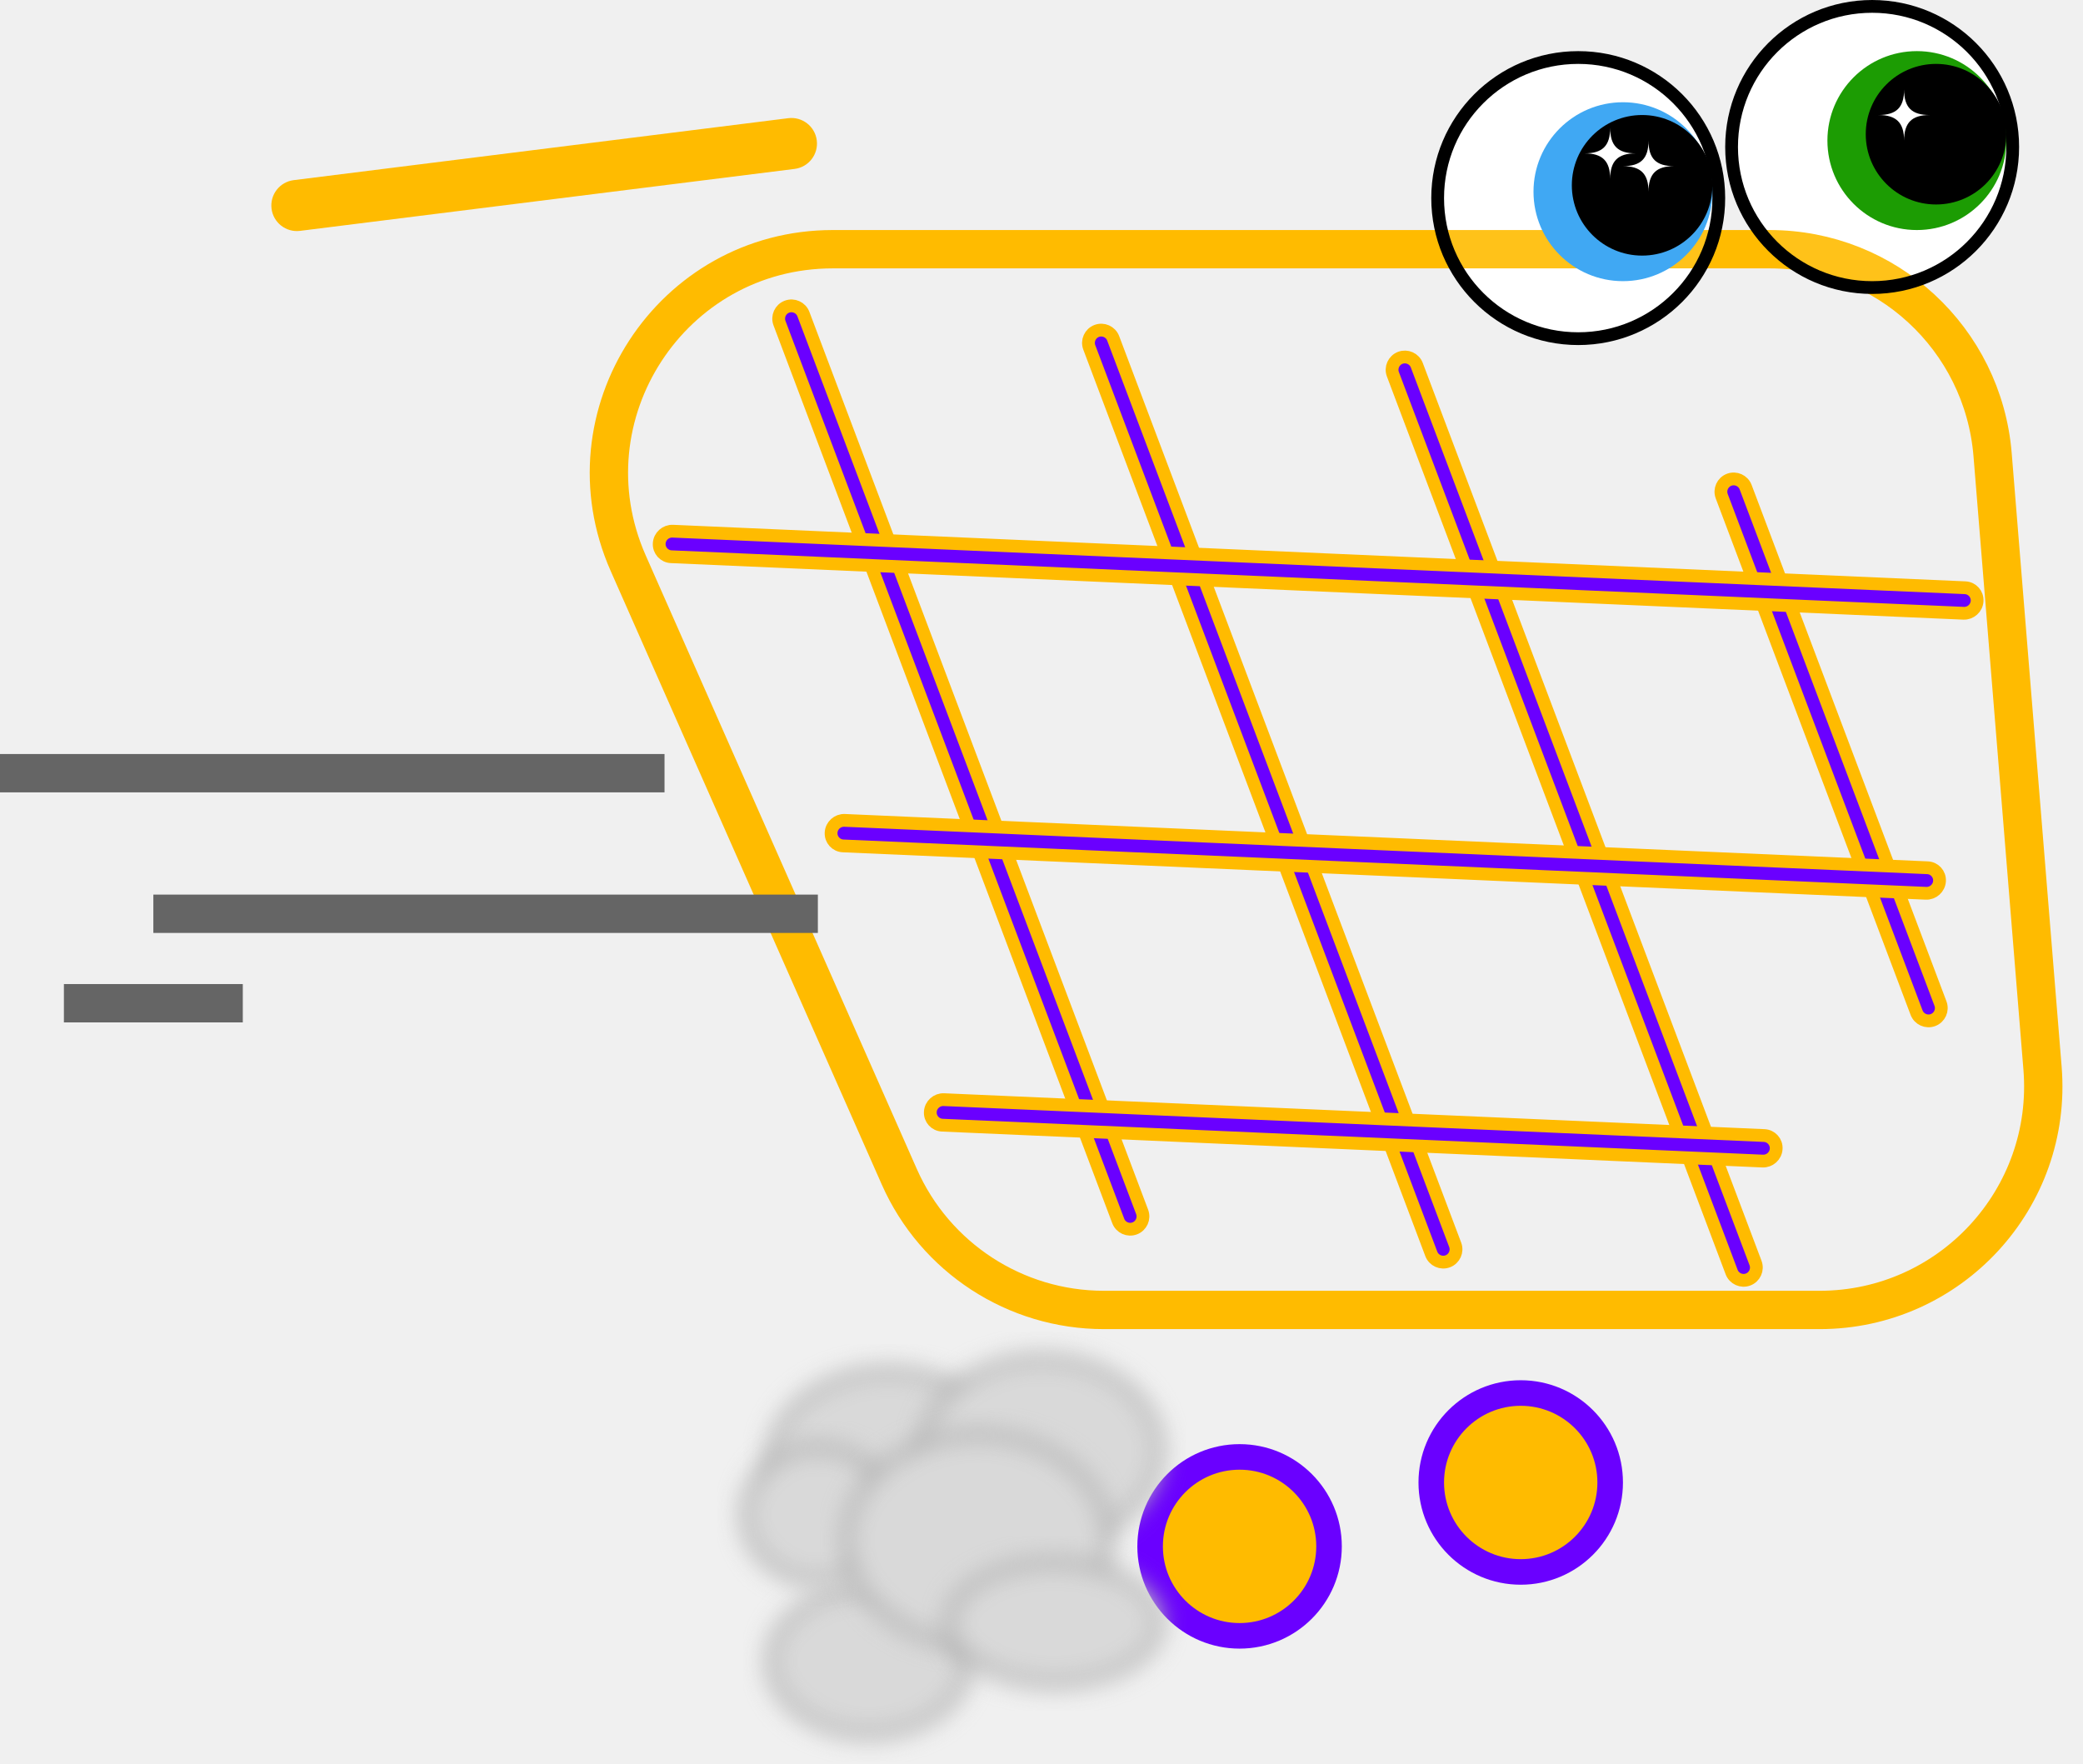
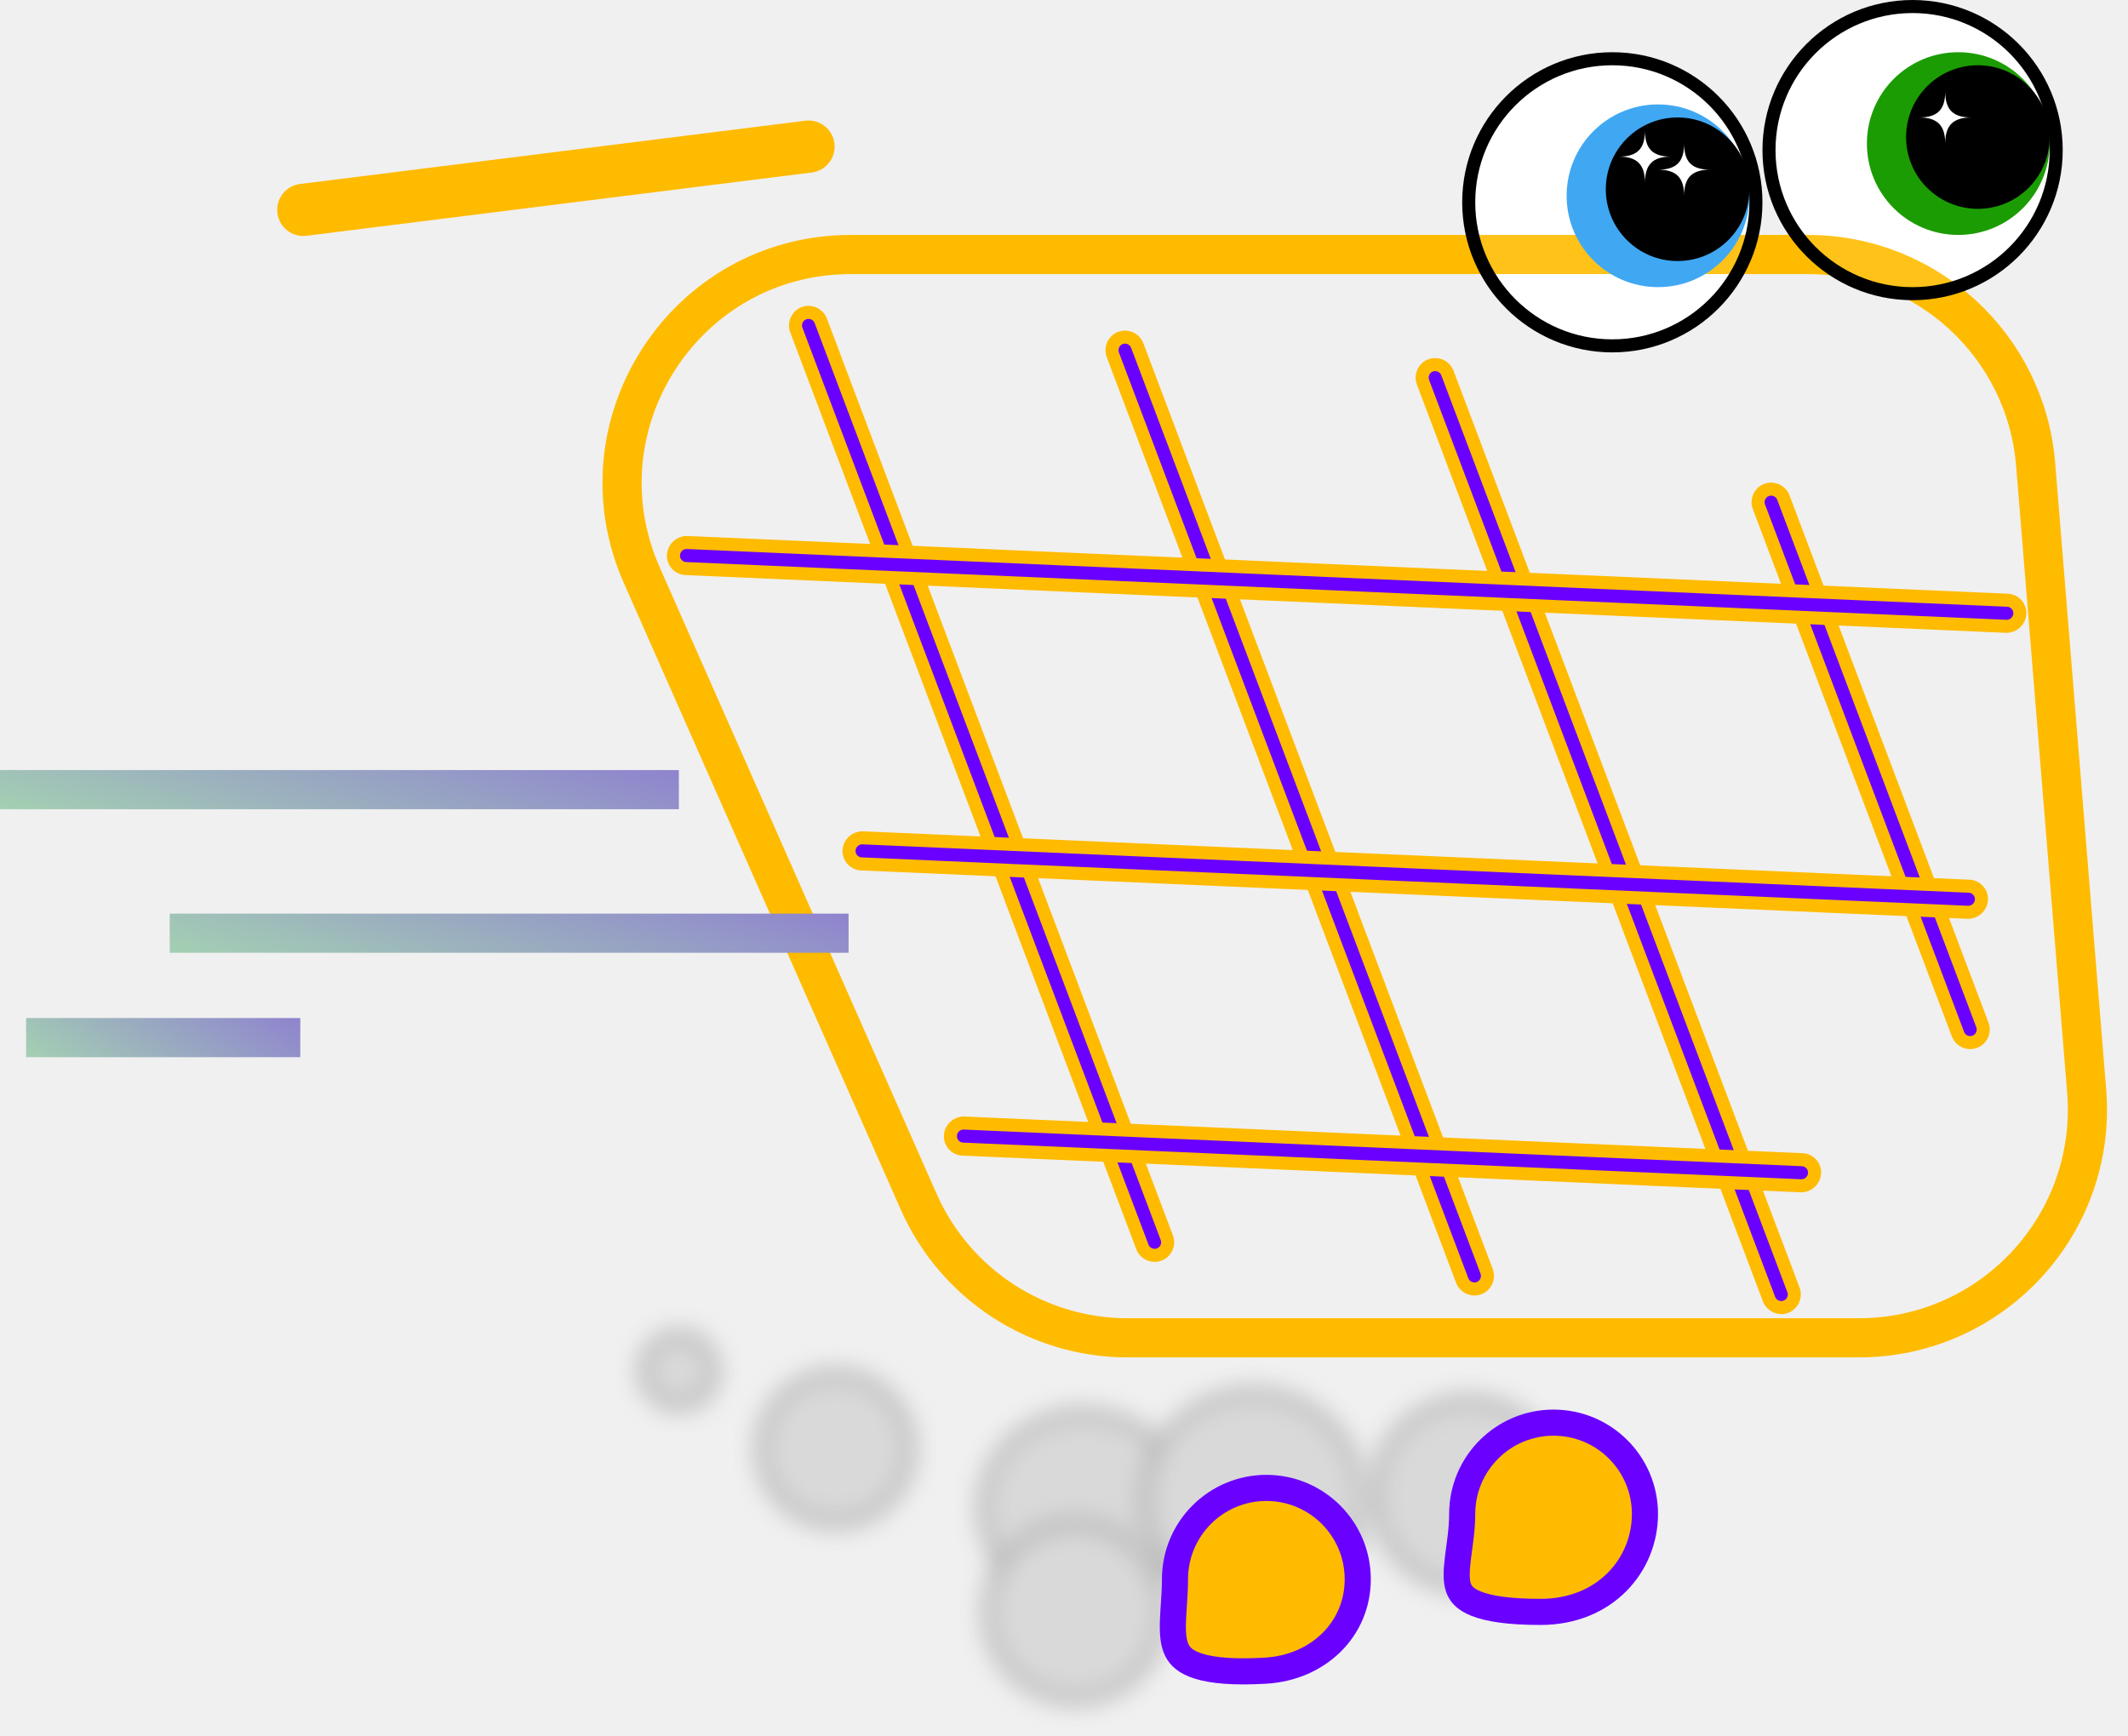
- <svg xmlns="http://www.w3.org/2000/svg" width="163" height="138" viewBox="0 0 163 138" fill="none">
+ <svg xmlns="http://www.w3.org/2000/svg" width="163" height="133" viewBox="0 0 163 133" fill="none">
+   <g filter="url(#filter0_f_99_134)">
+     <circle cx="112.5" cy="114.5" r="7.5" fill="#D9D9D9" />
+     <circle cx="112.5" cy="114.5" r="7.25" stroke="#979797" stroke-width="0.5" />
+   </g>
+   <g filter="url(#filter1_f_99_134)">
+     <ellipse cx="83" cy="115.5" rx="8" ry="7.5" fill="#D9D9D9" />
+     <path d="M83 108.25C87.296 108.25 90.75 111.511 90.75 115.5C90.75 119.489 87.296 122.75 83 122.75C78.704 122.75 75.25 119.489 75.25 115.5C75.25 111.511 78.704 108.25 83 108.25Z" stroke="#979797" stroke-width="0.5" />
+   </g>
+   <g filter="url(#filter2_f_99_134)">
+     <ellipse cx="96.01" cy="114.931" rx="8.584" ry="8.5" transform="rotate(2.95003 96.0103 114.931)" fill="#D9D9D9" />
+     <path d="M96.435 106.691C101.034 106.928 104.567 110.811 104.333 115.359C104.099 119.907 100.185 123.407 95.585 123.17C90.987 122.932 87.453 119.05 87.687 114.502C87.921 109.954 91.836 106.455 96.435 106.691Z" stroke="#979797" stroke-width="0.5" />
+   </g>
+   <g filter="url(#filter3_f_99_134)">
+     <circle cx="64" cy="111" r="6" fill="#D9D9D9" />
+     <circle cx="64" cy="111" r="5.75" stroke="#979797" stroke-width="0.5" />
+   </g>
+   <g filter="url(#filter4_f_99_134)">
+     <path d="M89.362 123.5C89.362 127.366 86.228 130.5 82.362 130.5C78.496 130.5 75.362 127.366 75.362 123.5C75.362 119.634 78.496 116.5 82.362 116.5C86.228 116.5 89.362 119.634 89.362 123.5Z" fill="#D9D9D9" />
+     <path d="M82.362 116.75C86.09 116.75 89.112 119.772 89.112 123.5C89.112 127.228 86.09 130.25 82.362 130.25C78.634 130.25 75.612 127.228 75.612 123.5C75.612 119.772 78.634 116.75 82.362 116.75Z" stroke="#979797" stroke-width="0.5" />
+   </g>
  <circle cx="123.5" cy="15.5" r="11.5" fill="white" />
  <circle cx="146.5" cy="11.5" r="11.5" fill="white" />
  <rect x="62.516" y="23.644" width="77.084" height="2" rx="1" transform="rotate(69.3277 62.5156 23.6443)" fill="#6A00FF" stroke="#FFBB00" />
  <rect x="110.516" y="27.644" width="77.084" height="2" rx="1" transform="rotate(69.3277 110.516 27.6443)" fill="#6A00FF" stroke="#FFBB00" />
  <rect x="86.758" y="25.541" width="77.809" height="2" rx="1" transform="rotate(69.3277 86.7576 25.5408)" fill="#6A00FF" stroke="#FFBB00" />
  <rect x="136.248" y="37.186" width="45.187" height="2" rx="1" transform="rotate(69.3277 136.248 37.1863)" fill="#6A00FF" stroke="#FFBB00" />
  <rect x="0.528" y="-0.477" width="103.227" height="2.001" rx="1.001" transform="matrix(0.999045 0.0437026 0.057551 -0.998343 51.028 43.0193)" fill="#6A00FF" stroke="#FFBB00" />
  <rect x="0.528" y="-0.477" width="66.254" height="2.001" rx="1.001" transform="matrix(0.999045 0.0437026 0.057551 -0.998343 72.2421 87.4995)" fill="#6A00FF" stroke="#FFBB00" />
  <rect x="0.528" y="-0.477" width="86.819" height="2.001" rx="1.001" transform="matrix(0.999045 0.0437026 0.057551 -0.998343 64.4782 65.6471)" fill="#6A00FF" stroke="#FFBB00" />
  <path d="M65.168 19.5H138.483C147.598 19.5 155.186 26.496 155.926 35.58L159.833 83.58C160.663 93.771 152.615 102.5 142.391 102.5H86.377C79.448 102.5 73.171 98.411 70.37 92.073L49.16 44.073C44.048 32.505 52.52 19.5 65.168 19.5Z" stroke="#FFBB00" stroke-width="3" />
-   <circle cx="97" cy="121" r="7" fill="#FFBB00" stroke="#6A00FF" stroke-width="2" />
+   <path d="M97 114C100.866 114 104 117.134 104 121C104 124.822 100.982 127.764 96.941 128.002C94.489 128.146 92.878 127.989 91.827 127.664C90.816 127.351 90.378 126.903 90.147 126.436C89.887 125.908 89.813 125.201 89.844 124.228C89.859 123.749 89.895 123.251 89.931 122.702C89.967 122.163 90 121.587 90 121C90 117.134 93.134 114 97 114Z" fill="#FFBB00" stroke="#6A00FF" stroke-width="2" />
  <circle cx="123.5" cy="15.5" r="11" fill="white" fill-opacity="0.1" stroke="black" />
-   <circle cx="119" cy="116" r="7" fill="#FFBB00" stroke="#6A00FF" stroke-width="2" />
+   <path d="M119 109C122.866 109 126 112.134 126 116C126 119.875 122.977 123.5 118 123.5C115.544 123.5 114.008 123.246 113.061 122.865C112.17 122.508 111.85 122.064 111.703 121.604C111.527 121.049 111.554 120.326 111.68 119.315C111.797 118.374 112 117.187 112 116C112 112.134 115.134 109 119 109Z" fill="#FFBB00" stroke="#6A00FF" stroke-width="2" />
  <circle cx="146.5" cy="11.5" r="11" fill="white" fill-opacity="0.1" stroke="black" />
  <circle cx="127" cy="15" r="7" fill="#40A8F3" />
  <circle cx="150" cy="11" r="7" fill="#1C9C03" />
  <circle cx="128.5" cy="14.5" r="5.5" fill="black" />
  <circle cx="151.5" cy="10.5" r="5.5" fill="black" />
-   <g filter="url(#filter2_f_96_94)">
-     <ellipse cx="69.5" cy="114.5" rx="9.5" ry="7.5" fill="#D9D9D9" />
-     <path d="M69.5 107.25C74.667 107.25 78.75 110.548 78.75 114.5C78.75 118.452 74.667 121.75 69.5 121.75C64.333 121.75 60.25 118.452 60.25 114.5C60.25 110.548 64.333 107.25 69.5 107.25Z" stroke="#979797" stroke-width="0.5" />
-   </g>
-   <g filter="url(#filter3_f_96_94)">
-     <ellipse cx="81.5" cy="113.5" rx="9.5" ry="7.5" fill="#D9D9D9" />
-     <path d="M81.5 106.25C86.667 106.25 90.75 109.548 90.75 113.5C90.75 117.452 86.667 120.75 81.5 120.75C76.333 120.75 72.25 117.452 72.25 113.5C72.25 109.548 76.333 106.25 81.5 106.25Z" stroke="#979797" stroke-width="0.5" />
-   </g>
-   <g filter="url(#filter4_f_96_94)">
-     <ellipse cx="68" cy="130" rx="8" ry="6" fill="#D9D9D9" />
-     <path d="M68 124.25C70.16 124.25 72.106 124.907 73.507 125.957C74.907 127.007 75.75 128.439 75.75 130C75.75 131.561 74.907 132.993 73.507 134.043C72.106 135.093 70.16 135.75 68 135.75C65.84 135.75 63.894 135.093 62.493 134.043C61.093 132.993 60.25 131.561 60.25 130C60.25 128.439 61.093 127.007 62.493 125.957C63.894 124.907 65.84 124.25 68 124.25Z" stroke="#979797" stroke-width="0.5" />
-   </g>
-   <g filter="url(#filter5_f_96_94)">
-     <ellipse cx="64" cy="118.5" rx="6" ry="5.5" fill="#D9D9D9" />
-     <path d="M64 113.25C67.197 113.25 69.75 115.621 69.75 118.5C69.75 121.379 67.197 123.75 64 123.75C60.803 123.75 58.25 121.379 58.25 118.5C58.25 115.621 60.803 113.25 64 113.25Z" stroke="#979797" stroke-width="0.5" />
-   </g>
-   <g filter="url(#filter6_f_96_94)">
-     <ellipse cx="76.5" cy="120.5" rx="10.5" ry="8.5" fill="#D9D9D9" />
-     <path d="M76.5 112.25C82.213 112.25 86.75 115.99 86.75 120.5C86.75 125.01 82.213 128.75 76.5 128.75C70.787 128.75 66.25 125.01 66.25 120.5C66.25 115.99 70.787 112.25 76.5 112.25Z" stroke="#979797" stroke-width="0.5" />
+   <g filter="url(#filter7_f_99_134)">
+     <circle cx="52" cy="105" r="3" fill="#D9D9D9" />
+     <circle cx="52" cy="105" r="2.75" stroke="#979797" stroke-width="0.5" />
  </g>
  <path d="M124 12C125.393 12 126 11.414 126 10C126 11.414 126.603 12 128 12C126.603 12 126 12.603 126 14C126 12.603 125.393 12 124 12Z" fill="white" />
  <path d="M147 9C148.393 9 149 8.414 149 7C149 8.414 149.603 9 151 9C149.603 9 149 9.603 149 11C149 9.603 148.393 9 147 9Z" fill="white" />
  <path d="M127 13C128.393 13 129 12.414 129 11C129 12.414 129.603 13 131 13C129.603 13 129 13.603 129 15C129 13.603 128.393 13 127 13Z" fill="white" />
-   <g filter="url(#filter7_f_96_94)">
-     <ellipse cx="82.5" cy="127" rx="8.5" ry="5" fill="#D9D9D9" />
-     <path d="M82.5 122.25C84.811 122.25 86.89 122.801 88.384 123.68C89.883 124.562 90.75 125.744 90.75 127C90.75 128.256 89.883 129.438 88.384 130.32C86.89 131.199 84.811 131.75 82.5 131.75C80.189 131.75 78.11 131.199 76.616 130.32C75.117 129.438 74.25 128.256 74.25 127C74.25 125.744 75.117 124.562 76.616 123.68C78.11 122.801 80.189 122.25 82.5 122.25Z" stroke="#979797" stroke-width="0.5" />
-   </g>
  <rect x="21" y="14.344" width="43" height="4" rx="2" transform="rotate(-7.13948 21 14.3443)" fill="#FFBB00" />
-   <rect x="12" y="70" width="52" height="3" fill="#656565" />
-   <rect y="59" width="52" height="3" fill="#656565" />
-   <rect x="5" y="77" width="14" height="3" fill="#656565" />
+   <rect y="59" width="52" height="3" fill="url(#paint0_linear_99_134)" />
+   <rect x="13" y="70" width="52" height="3" fill="url(#paint1_linear_99_134)" />
+   <rect x="2" y="78" width="21" height="3" fill="url(#paint2_linear_99_134)" />
  <defs>
-     <filter id="filter2_f_96_94" x="58.2" y="105.2" width="22.6" height="18.6" filterUnits="userSpaceOnUse" color-interpolation-filters="sRGB">
+     <filter id="filter0_f_99_134" x="103.2" y="105.2" width="18.6" height="18.6" filterUnits="userSpaceOnUse" color-interpolation-filters="sRGB">
      <feFlood flood-opacity="0" result="BackgroundImageFix" />
      <feBlend mode="normal" in="SourceGraphic" in2="BackgroundImageFix" result="shape" />
-       <feGaussianBlur stdDeviation="0.9" result="effect1_foregroundBlur_96_94" />
+       <feGaussianBlur stdDeviation="0.9" result="effect1_foregroundBlur_99_134" />
    </filter>
-     <filter id="filter3_f_96_94" x="70.2" y="104.2" width="22.6" height="18.6" filterUnits="userSpaceOnUse" color-interpolation-filters="sRGB">
+     <filter id="filter1_f_99_134" x="73.2" y="106.2" width="19.6" height="18.6" filterUnits="userSpaceOnUse" color-interpolation-filters="sRGB">
      <feFlood flood-opacity="0" result="BackgroundImageFix" />
      <feBlend mode="normal" in="SourceGraphic" in2="BackgroundImageFix" result="shape" />
-       <feGaussianBlur stdDeviation="0.9" result="effect1_foregroundBlur_96_94" />
+       <feGaussianBlur stdDeviation="0.9" result="effect1_foregroundBlur_99_134" />
    </filter>
-     <filter id="filter4_f_96_94" x="58.2" y="122.2" width="19.6" height="15.6" filterUnits="userSpaceOnUse" color-interpolation-filters="sRGB">
+     <filter id="filter2_f_99_134" x="85.626" y="104.63" width="20.768" height="20.601" filterUnits="userSpaceOnUse" color-interpolation-filters="sRGB">
      <feFlood flood-opacity="0" result="BackgroundImageFix" />
      <feBlend mode="normal" in="SourceGraphic" in2="BackgroundImageFix" result="shape" />
-       <feGaussianBlur stdDeviation="0.9" result="effect1_foregroundBlur_96_94" />
+       <feGaussianBlur stdDeviation="0.9" result="effect1_foregroundBlur_99_134" />
    </filter>
-     <filter id="filter5_f_96_94" x="56.2" y="111.2" width="15.6" height="14.6" filterUnits="userSpaceOnUse" color-interpolation-filters="sRGB">
+     <filter id="filter3_f_99_134" x="56.2" y="103.2" width="15.6" height="15.6" filterUnits="userSpaceOnUse" color-interpolation-filters="sRGB">
      <feFlood flood-opacity="0" result="BackgroundImageFix" />
      <feBlend mode="normal" in="SourceGraphic" in2="BackgroundImageFix" result="shape" />
-       <feGaussianBlur stdDeviation="0.9" result="effect1_foregroundBlur_96_94" />
+       <feGaussianBlur stdDeviation="0.9" result="effect1_foregroundBlur_99_134" />
    </filter>
-     <filter id="filter6_f_96_94" x="64.2" y="110.2" width="24.6" height="20.6" filterUnits="userSpaceOnUse" color-interpolation-filters="sRGB">
+     <filter id="filter4_f_99_134" x="73.562" y="114.7" width="17.6" height="17.6" filterUnits="userSpaceOnUse" color-interpolation-filters="sRGB">
      <feFlood flood-opacity="0" result="BackgroundImageFix" />
      <feBlend mode="normal" in="SourceGraphic" in2="BackgroundImageFix" result="shape" />
-       <feGaussianBlur stdDeviation="0.9" result="effect1_foregroundBlur_96_94" />
+       <feGaussianBlur stdDeviation="0.9" result="effect1_foregroundBlur_99_134" />
    </filter>
-     <filter id="filter7_f_96_94" x="72.2" y="120.2" width="20.6" height="13.6" filterUnits="userSpaceOnUse" color-interpolation-filters="sRGB">
+     <filter id="filter7_f_99_134" x="47.2" y="100.2" width="9.6" height="9.6" filterUnits="userSpaceOnUse" color-interpolation-filters="sRGB">
      <feFlood flood-opacity="0" result="BackgroundImageFix" />
      <feBlend mode="normal" in="SourceGraphic" in2="BackgroundImageFix" result="shape" />
-       <feGaussianBlur stdDeviation="0.9" result="effect1_foregroundBlur_96_94" />
+       <feGaussianBlur stdDeviation="0.9" result="effect1_foregroundBlur_99_134" />
    </filter>
+     <linearGradient id="paint0_linear_99_134" x1="20" y1="21.5" x2="6" y2="74" gradientUnits="userSpaceOnUse">
+       <stop stop-color="#6A00FF" />
+       <stop offset="1" stop-color="#B1FFA1" />
+     </linearGradient>
+     <linearGradient id="paint1_linear_99_134" x1="33" y1="32.5" x2="19" y2="85" gradientUnits="userSpaceOnUse">
+       <stop stop-color="#6A00FF" />
+       <stop offset="1" stop-color="#B1FFA1" />
+     </linearGradient>
+     <linearGradient id="paint2_linear_99_134" x1="10.077" y1="40.5" x2="-15.781" y2="79.659" gradientUnits="userSpaceOnUse">
+       <stop stop-color="#6A00FF" />
+       <stop offset="1" stop-color="#B1FFA1" />
+     </linearGradient>
  </defs>
</svg>
